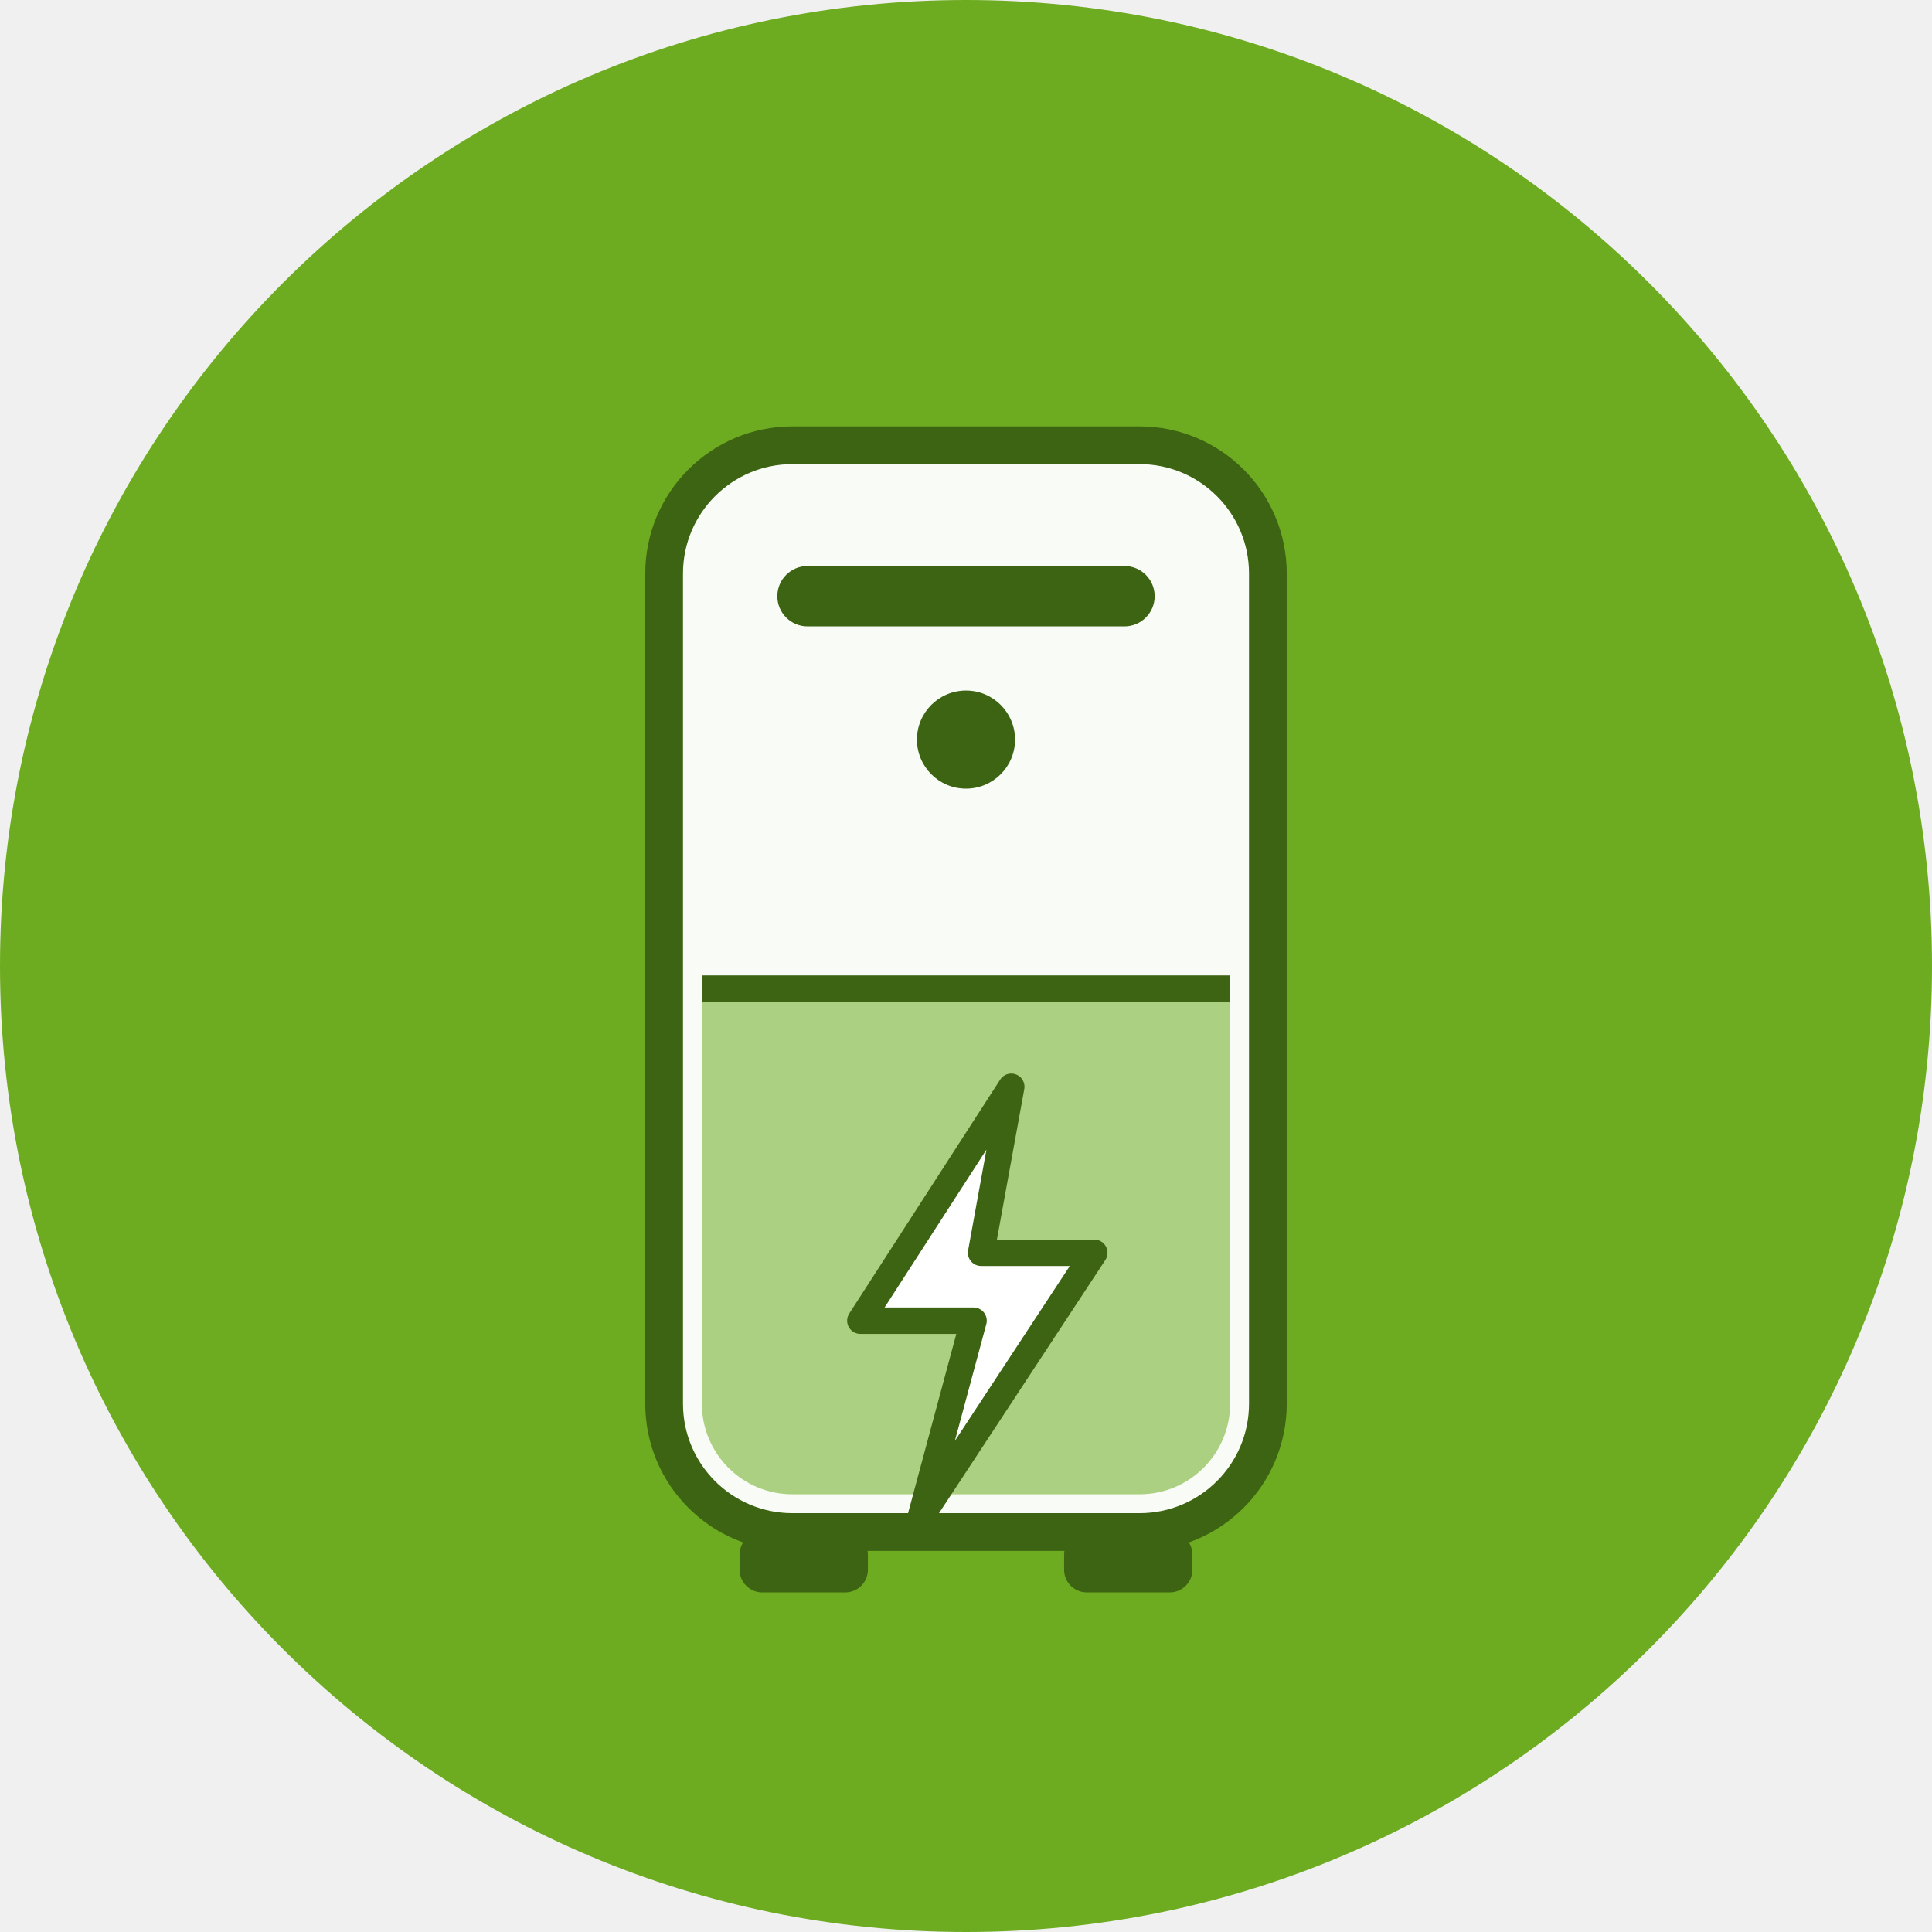
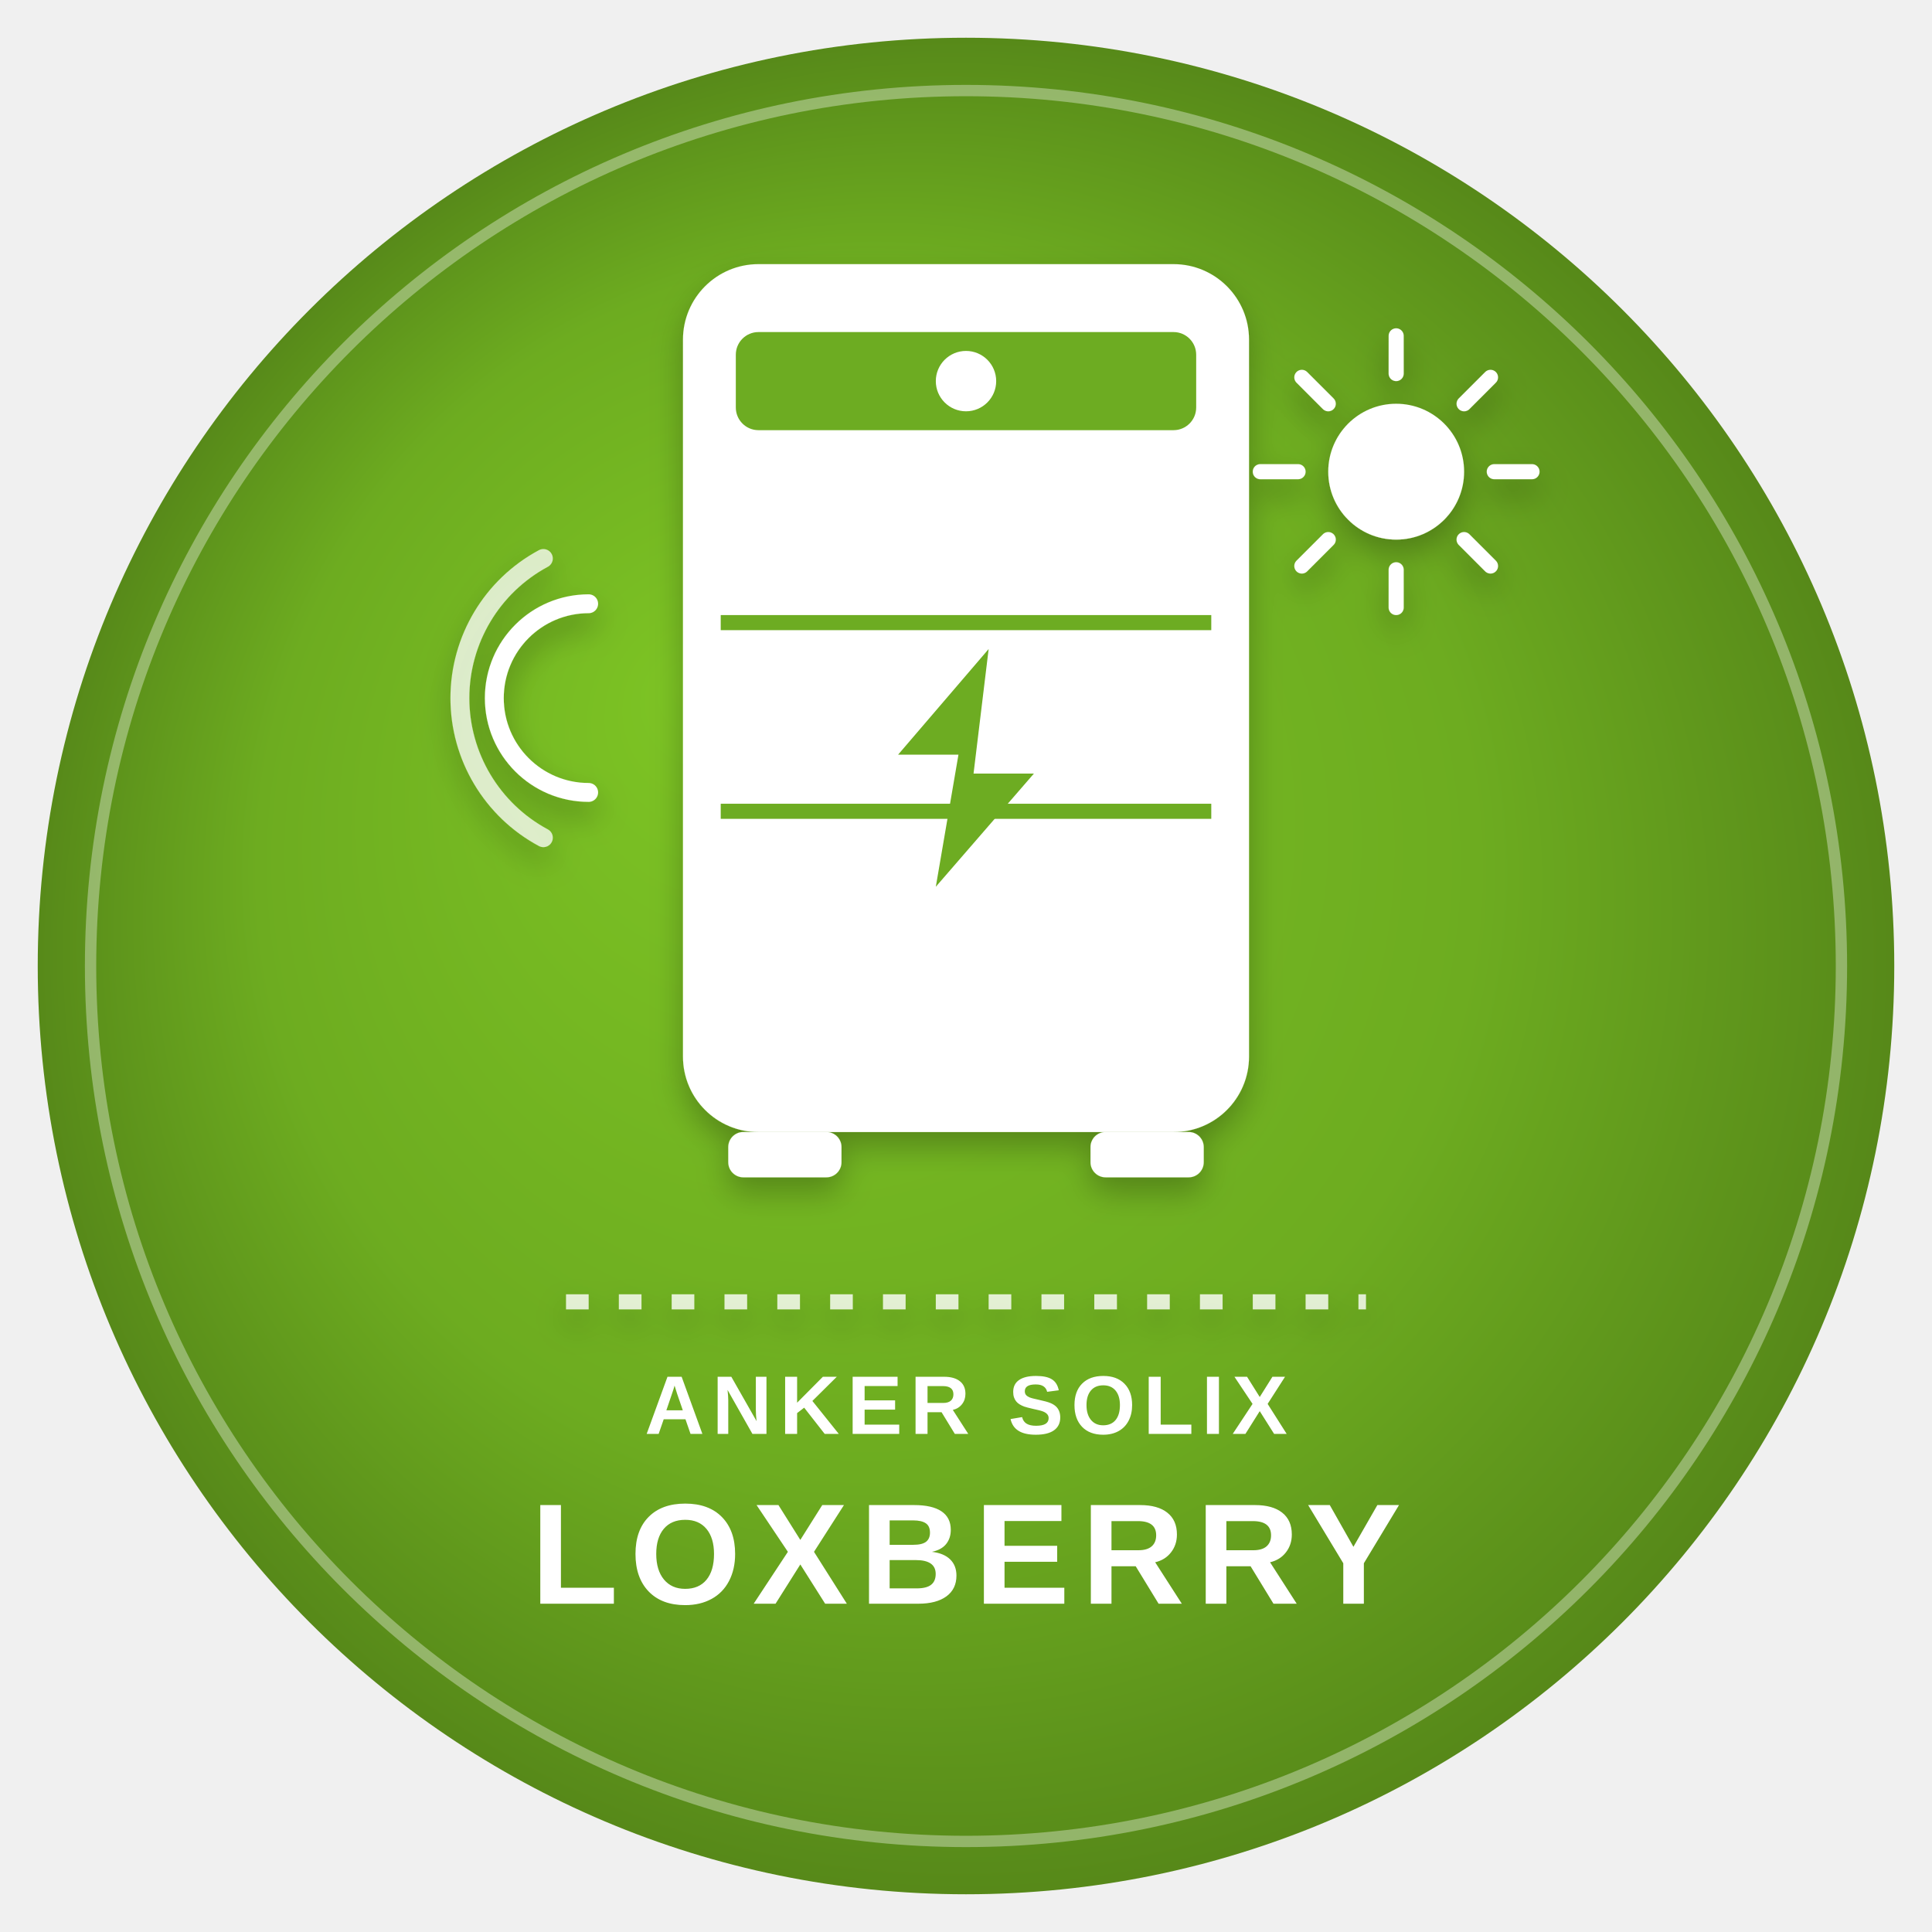
- <svg xmlns="http://www.w3.org/2000/svg" viewBox="0 0 512 512" width="512" height="512">
-   <circle cx="256" cy="256" r="256" fill="#6dac20" />
-   <rect x="176" y="118" width="160" height="288" rx="34" ry="34" fill="#ffffff" opacity="0.96" />
-   <rect x="176" y="118" width="160" height="288" rx="34" ry="34" fill="none" stroke="#3d6412" stroke-width="10" />
-   <path d="M186 262 h140 v110 a24 24 0 0 1 -24 24 h-92 a24 24 0 0 1 -24 -24 z" fill="#6dac20" opacity="0.55" />
-   <rect x="206" y="150" width="100" height="16" rx="8" ry="8" fill="#3d6412" />
-   <circle cx="256" cy="196" r="13" fill="#3d6412" />
-   <line x1="186" y1="262" x2="326" y2="262" stroke="#3d6412" stroke-width="7" />
-   <path d="M268 288 l-40 62 h30 l-14 52 46 -70 h-30 z" fill="#ffffff" stroke="#3d6412" stroke-width="7" stroke-linejoin="round" />
-   <rect x="196" y="406" width="34" height="16" rx="6" ry="6" fill="#3d6412" />
-   <rect x="282" y="406" width="34" height="16" rx="6" ry="6" fill="#3d6412" />
+ <svg xmlns="http://www.w3.org/2000/svg" width="512" height="512" viewBox="0 0 512 512" version="1.1">
+   <defs>
+     <radialGradient id="bg-grad" cx="50%" cy="50%" r="50%" fx="35%" fy="35%">
+       <stop offset="0%" stop-color="#7dc424" />
+       <stop offset="65%" stop-color="#6dac20" />
+       <stop offset="100%" stop-color="#568819" />
+     </radialGradient>
+     <filter id="shadow" x="-10%" y="-10%" width="120%" height="120%">
+       <feDropShadow dx="0" dy="4" stdDeviation="4" flood-color="#000000" flood-opacity="0.25" />
+     </filter>
+   </defs>
+   <circle cx="256" cy="256" r="246" fill="url(#bg-grad)" />
+   <circle cx="256" cy="256" r="232" fill="none" stroke="#ffffff" stroke-opacity="0.35" stroke-width="3" />
+   <g filter="url(#shadow)" fill="#ffffff">
+     <rect x="181" y="70" width="150" height="230" rx="20" fill="#ffffff" />
+     <rect x="193" y="300" width="30" height="12" rx="4" fill="#ffffff" />
+     <rect x="289" y="300" width="30" height="12" rx="4" fill="#ffffff" />
+     <rect x="195" y="88" width="122" height="26" rx="6" fill="#6dac20" />
+     <circle cx="256" cy="101" r="8" fill="#ffffff" />
+     <line x1="191" y1="165" x2="321" y2="165" stroke="#6dac20" stroke-width="4" />
+     <line x1="191" y1="215" x2="321" y2="215" stroke="#6dac20" stroke-width="4" />
+     <polygon points="262,172 238,200 254,200 248,235 274,205 258,205" fill="#6dac20" />
+     <g transform="translate(370, 125)">
+       <circle cx="0" cy="0" r="18" fill="#ffffff" />
+       <line x1="0" y1="-26" x2="0" y2="-36" stroke="#ffffff" stroke-width="4" stroke-linecap="round" />
+       <line x1="0" y1="26" x2="0" y2="36" stroke="#ffffff" stroke-width="4" stroke-linecap="round" />
+       <line x1="-26" y1="0" x2="-36" y2="0" stroke="#ffffff" stroke-width="4" stroke-linecap="round" />
+       <line x1="26" y1="0" x2="36" y2="0" stroke="#ffffff" stroke-width="4" stroke-linecap="round" />
+       <line x1="-18" y1="-18" x2="-25" y2="-25" stroke="#ffffff" stroke-width="4" stroke-linecap="round" />
+       <line x1="18" y1="18" x2="25" y2="25" stroke="#ffffff" stroke-width="4" stroke-linecap="round" />
+       <line x1="18" y1="-18" x2="25" y2="-25" stroke="#ffffff" stroke-width="4" stroke-linecap="round" />
+       <line x1="-18" y1="18" x2="-25" y2="25" stroke="#ffffff" stroke-width="4" stroke-linecap="round" />
+     </g>
+     <path d="M 156 160 A 25 25 0 0 0 156 210" fill="none" stroke="#ffffff" stroke-width="5" stroke-linecap="round" />
+     <path d="M 144 148 A 42 42 0 0 0 144 222" fill="none" stroke="#ffffff" stroke-width="5" stroke-linecap="round" opacity="0.75" />
+     <path d="M 150 345 L 362 345" stroke="#ffffff" stroke-width="4" stroke-dasharray="6 8" opacity="0.8" />
+   </g>
+   <text x="256" y="380" text-anchor="middle" fill="#ffffff" font-family="Arial, sans-serif" font-weight="bold" font-size="22" letter-spacing="2">ANKER SOLIX</text>
+   <text x="256" y="425" text-anchor="middle" fill="#ffffff" font-family="Arial, sans-serif" font-weight="900" font-size="38" letter-spacing="3">LOXBERRY</text>
</svg>
